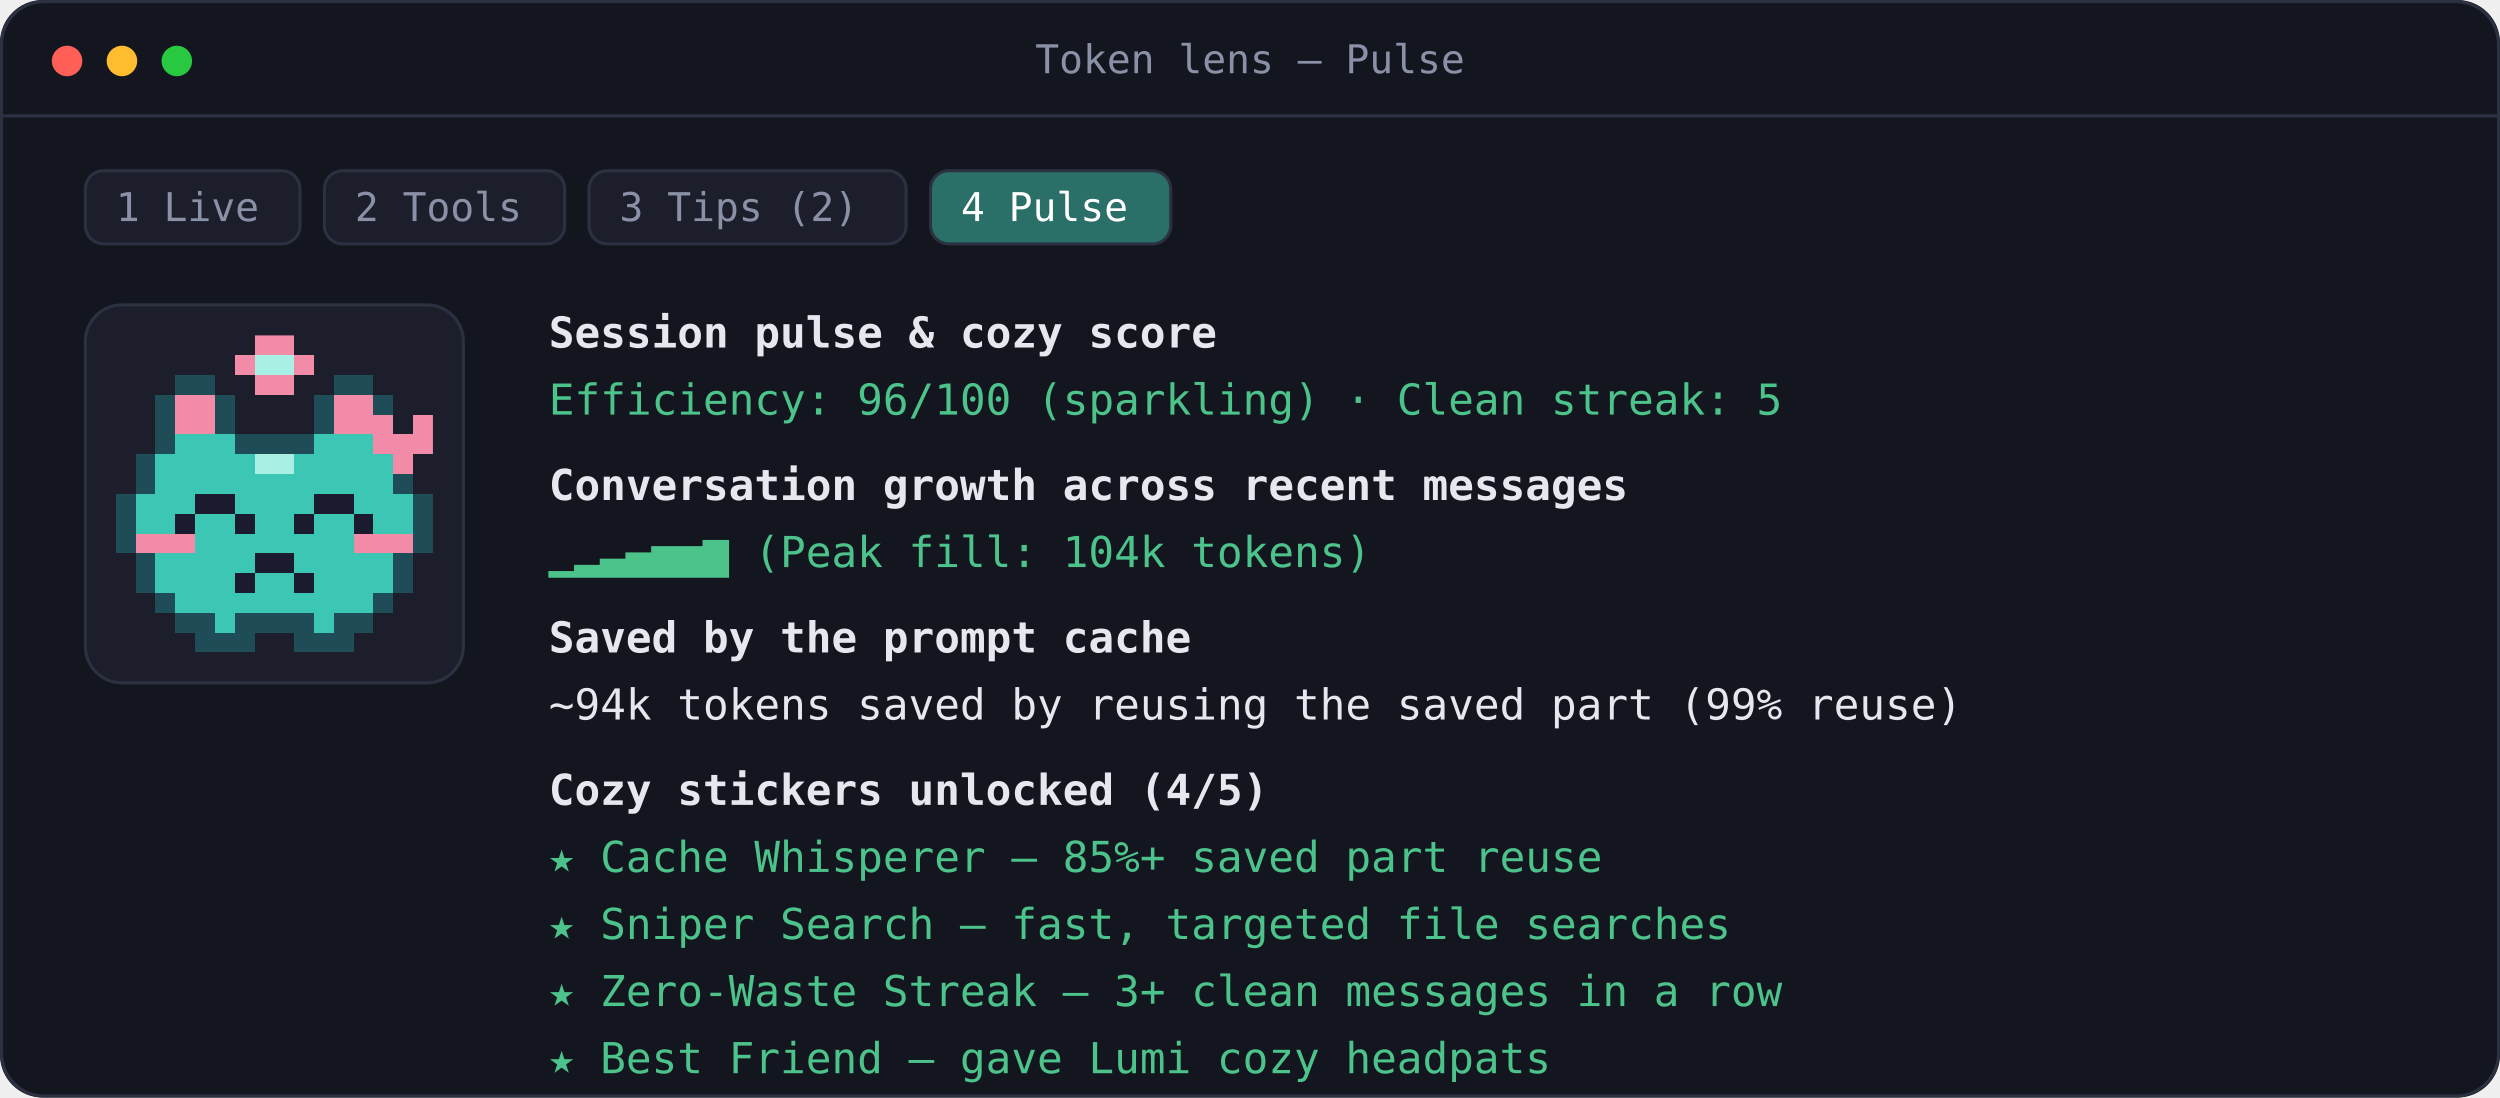
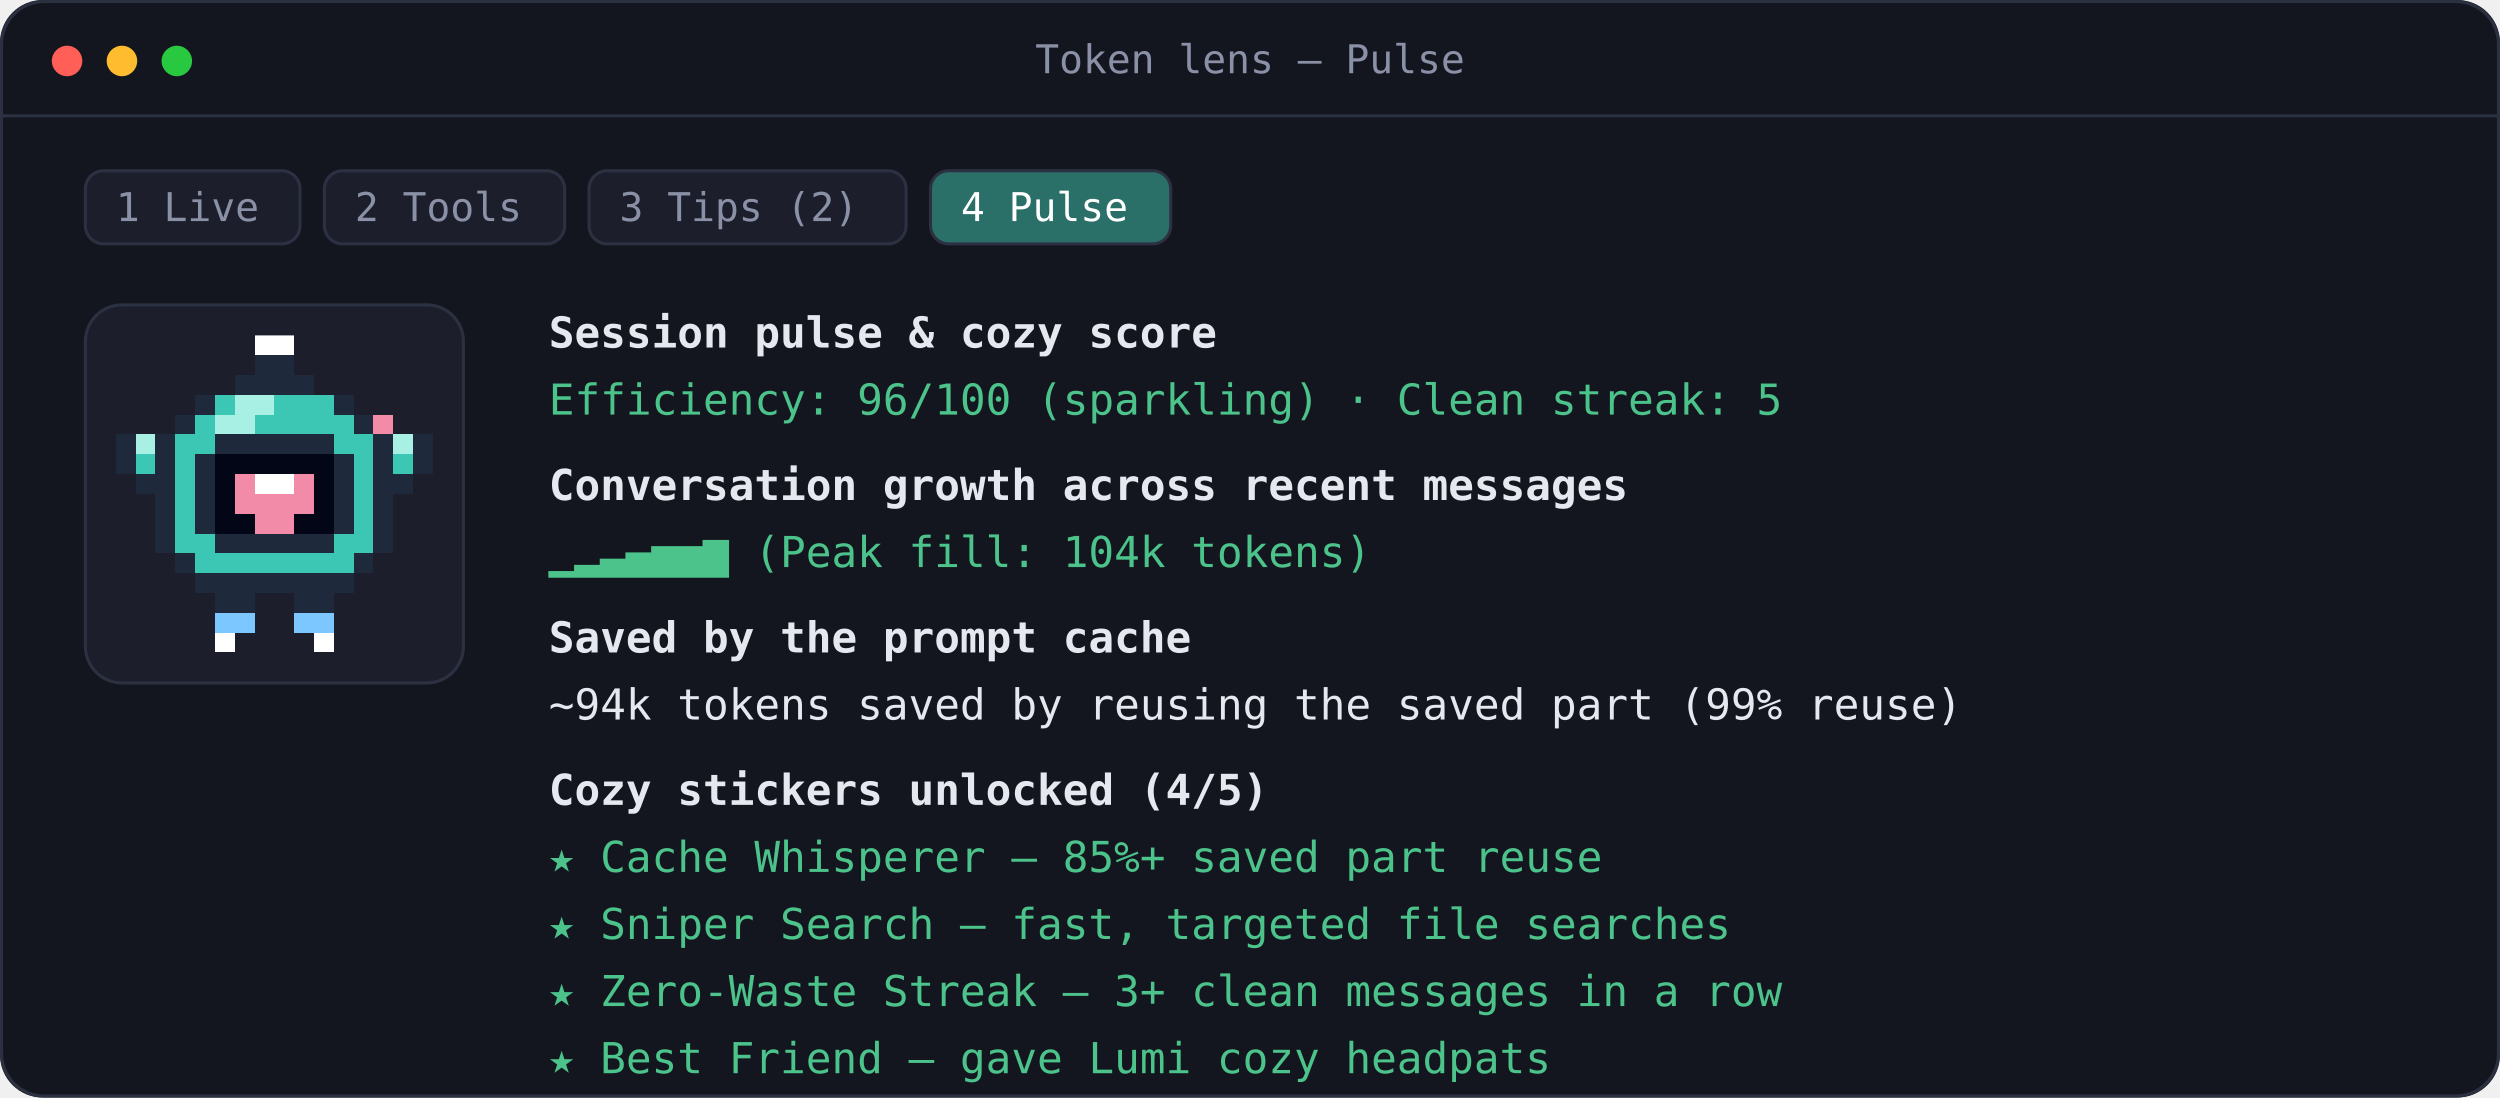
<svg xmlns="http://www.w3.org/2000/svg" width="820" height="360" viewBox="0 0 820 360">
  <rect width="820" height="360" rx="14" fill="#14161f" />
  <rect x="0.5" y="0.5" width="819" height="359" rx="14" fill="none" stroke="#2c3142" />
  <circle cx="22" cy="20" r="5" fill="#ff5f57" />
  <circle cx="40" cy="20" r="5" fill="#febc2e" />
  <circle cx="58" cy="20" r="5" fill="#28c840" />
  <text x="410" y="24" text-anchor="middle" font-size="13" fill="#8a90a6" font-family="ui-monospace, SFMono-Regular, Menlo, Consolas, monospace">Token lens — Pulse</text>
  <line x1="0" y1="38" x2="820" y2="38" stroke="#2c3142" />
  <rect x="28" y="56" width="70.4" height="24" rx="6" fill="#1c1f2b" stroke="#2c3142" />
  <text x="38" y="72.5" font-size="13" fill="#8a90a6" font-family="ui-monospace, SFMono-Regular, Menlo, Consolas, monospace">1 Live</text>
  <rect x="106.4" y="56" width="78.8" height="24" rx="6" fill="#1c1f2b" stroke="#2c3142" />
  <text x="116.4" y="72.5" font-size="13" fill="#8a90a6" font-family="ui-monospace, SFMono-Regular, Menlo, Consolas, monospace">2 Tools</text>
  <rect x="193.2" y="56" width="104" height="24" rx="6" fill="#1c1f2b" stroke="#2c3142" />
  <text x="203.2" y="72.5" font-size="13" fill="#8a90a6" font-family="ui-monospace, SFMono-Regular, Menlo, Consolas, monospace">3 Tips (2)</text>
  <rect x="305.2" y="56" width="78.8" height="24" rx="6" fill="#2a6f68" stroke="#2c3142" />
  <text x="315.2" y="72.5" font-size="13" fill="#fff" font-family="ui-monospace, SFMono-Regular, Menlo, Consolas, monospace">4 Pulse</text>
  <rect x="28" y="100" width="124" height="124" rx="12" fill="#1c1f2b" stroke="#2c3142" />
  <svg x="38" y="110" width="104" height="104" viewBox="0 0 16 16" shape-rendering="crispEdges">
    <g opacity="1">
      <animate attributeName="opacity" values="1;0;0" keyTimes="0;0.333;0.667" dur="0.750s" calcMode="discrete" repeatCount="indefinite" />
-       <rect x="7" y="0" width="2" height="1" fill="#f28ba8" />
-       <rect x="6" y="1" width="1" height="1" fill="#f28ba8" />
-       <rect x="7" y="1" width="2" height="1" fill="#a8f0e4" />
-       <rect x="9" y="1" width="1" height="1" fill="#f28ba8" />
-       <rect x="3" y="2" width="2" height="1" fill="#1e4d57" />
-       <rect x="7" y="2" width="2" height="1" fill="#f28ba8" />
-       <rect x="11" y="2" width="2" height="1" fill="#1e4d57" />
-       <rect x="2" y="3" width="1" height="1" fill="#1e4d57" />
-       <rect x="3" y="3" width="2" height="1" fill="#f28ba8" />
-       <rect x="5" y="3" width="1" height="1" fill="#1e4d57" />
-       <rect x="10" y="3" width="1" height="1" fill="#1e4d57" />
-       <rect x="11" y="3" width="2" height="1" fill="#f28ba8" />
-       <rect x="13" y="3" width="1" height="1" fill="#1e4d57" />
-       <rect x="2" y="4" width="1" height="1" fill="#1e4d57" />
-       <rect x="3" y="4" width="2" height="1" fill="#f28ba8" />
-       <rect x="5" y="4" width="1" height="1" fill="#1e4d57" />
-       <rect x="10" y="4" width="1" height="1" fill="#1e4d57" />
-       <rect x="11" y="4" width="3" height="1" fill="#f28ba8" />
-       <rect x="15" y="4" width="1" height="1" fill="#f28ba8" />
-       <rect x="2" y="5" width="1" height="1" fill="#1e4d57" />
-       <rect x="3" y="5" width="3" height="1" fill="#3cc6b4" />
-       <rect x="6" y="5" width="4" height="1" fill="#1e4d57" />
-       <rect x="10" y="5" width="3" height="1" fill="#3cc6b4" />
-       <rect x="13" y="5" width="3" height="1" fill="#f28ba8" />
-       <rect x="1" y="6" width="1" height="1" fill="#1e4d57" />
-       <rect x="2" y="6" width="5" height="1" fill="#3cc6b4" />
-       <rect x="7" y="6" width="2" height="1" fill="#a8f0e4" />
-       <rect x="9" y="6" width="5" height="1" fill="#3cc6b4" />
-       <rect x="14" y="6" width="1" height="1" fill="#f28ba8" />
-       <rect x="1" y="7" width="1" height="1" fill="#1e4d57" />
-       <rect x="2" y="7" width="12" height="1" fill="#3cc6b4" />
-       <rect x="14" y="7" width="1" height="1" fill="#1e4d57" />
-       <rect x="0" y="8" width="1" height="1" fill="#1e4d57" />
-       <rect x="1" y="8" width="3" height="1" fill="#3cc6b4" />
-       <rect x="4" y="8" width="2" height="1" fill="#1b1b2f" />
-       <rect x="6" y="8" width="4" height="1" fill="#3cc6b4" />
-       <rect x="10" y="8" width="2" height="1" fill="#1b1b2f" />
-       <rect x="12" y="8" width="3" height="1" fill="#3cc6b4" />
-       <rect x="15" y="8" width="1" height="1" fill="#1e4d57" />
-       <rect x="0" y="9" width="1" height="1" fill="#1e4d57" />
-       <rect x="1" y="9" width="2" height="1" fill="#3cc6b4" />
-       <rect x="3" y="9" width="1" height="1" fill="#1b1b2f" />
-       <rect x="4" y="9" width="2" height="1" fill="#3cc6b4" />
-       <rect x="6" y="9" width="1" height="1" fill="#1b1b2f" />
-       <rect x="7" y="9" width="2" height="1" fill="#3cc6b4" />
-       <rect x="9" y="9" width="1" height="1" fill="#1b1b2f" />
-       <rect x="10" y="9" width="2" height="1" fill="#3cc6b4" />
-       <rect x="12" y="9" width="1" height="1" fill="#1b1b2f" />
-       <rect x="13" y="9" width="2" height="1" fill="#3cc6b4" />
-       <rect x="15" y="9" width="1" height="1" fill="#1e4d57" />
-       <rect x="0" y="10" width="1" height="1" fill="#1e4d57" />
-       <rect x="1" y="10" width="3" height="1" fill="#f28ba8" />
-       <rect x="4" y="10" width="8" height="1" fill="#3cc6b4" />
-       <rect x="12" y="10" width="3" height="1" fill="#f28ba8" />
-       <rect x="15" y="10" width="1" height="1" fill="#1e4d57" />
-       <rect x="1" y="11" width="1" height="1" fill="#1e4d57" />
-       <rect x="2" y="11" width="5" height="1" fill="#3cc6b4" />
-       <rect x="7" y="11" width="2" height="1" fill="#1b1b2f" />
-       <rect x="9" y="11" width="5" height="1" fill="#3cc6b4" />
-       <rect x="14" y="11" width="1" height="1" fill="#1e4d57" />
-       <rect x="1" y="12" width="1" height="1" fill="#1e4d57" />
-       <rect x="2" y="12" width="4" height="1" fill="#3cc6b4" />
-       <rect x="6" y="12" width="1" height="1" fill="#1b1b2f" />
-       <rect x="7" y="12" width="2" height="1" fill="#3cc6b4" />
-       <rect x="9" y="12" width="1" height="1" fill="#1b1b2f" />
-       <rect x="10" y="12" width="4" height="1" fill="#3cc6b4" />
-       <rect x="14" y="12" width="1" height="1" fill="#1e4d57" />
-       <rect x="2" y="13" width="1" height="1" fill="#1e4d57" />
-       <rect x="3" y="13" width="10" height="1" fill="#3cc6b4" />
-       <rect x="13" y="13" width="1" height="1" fill="#1e4d57" />
-       <rect x="3" y="14" width="2" height="1" fill="#1e4d57" />
-       <rect x="5" y="14" width="1" height="1" fill="#3cc6b4" />
-       <rect x="6" y="14" width="4" height="1" fill="#1e4d57" />
-       <rect x="10" y="14" width="1" height="1" fill="#3cc6b4" />
-       <rect x="11" y="14" width="2" height="1" fill="#1e4d57" />
-       <rect x="4" y="15" width="3" height="1" fill="#1e4d57" />
-       <rect x="9" y="15" width="3" height="1" fill="#1e4d57" />
+       <rect x="7" y="0" width="2" height="1" fill="#ffffff" />
+       <rect x="7" y="1" width="2" height="1" fill="#1e293b" />
+       <rect x="6" y="2" width="4" height="1" fill="#1e293b" />
+       <rect x="4" y="3" width="1" height="1" fill="#1e293b" />
+       <rect x="5" y="3" width="1" height="1" fill="#3cc6b4" />
+       <rect x="6" y="3" width="2" height="1" fill="#a8f0e4" />
+       <rect x="8" y="3" width="3" height="1" fill="#3cc6b4" />
+       <rect x="11" y="3" width="1" height="1" fill="#1e293b" />
+       <rect x="3" y="4" width="1" height="1" fill="#1e293b" />
+       <rect x="4" y="4" width="1" height="1" fill="#3cc6b4" />
+       <rect x="5" y="4" width="2" height="1" fill="#a8f0e4" />
+       <rect x="7" y="4" width="5" height="1" fill="#3cc6b4" />
+       <rect x="12" y="4" width="1" height="1" fill="#1e293b" />
+       <rect x="13" y="4" width="1" height="1" fill="#f28ba8" />
+       <rect x="0" y="5" width="1" height="1" fill="#1e293b" />
+       <rect x="1" y="5" width="1" height="1" fill="#a8f0e4" />
+       <rect x="2" y="5" width="1" height="1" fill="#1e293b" />
+       <rect x="3" y="5" width="2" height="1" fill="#3cc6b4" />
+       <rect x="5" y="5" width="6" height="1" fill="#1e293b" />
+       <rect x="11" y="5" width="2" height="1" fill="#3cc6b4" />
+       <rect x="13" y="5" width="1" height="1" fill="#1e293b" />
+       <rect x="14" y="5" width="1" height="1" fill="#a8f0e4" />
+       <rect x="15" y="5" width="1" height="1" fill="#1e293b" />
+       <rect x="0" y="6" width="1" height="1" fill="#1e293b" />
+       <rect x="1" y="6" width="1" height="1" fill="#3cc6b4" />
+       <rect x="2" y="6" width="1" height="1" fill="#1e293b" />
+       <rect x="3" y="6" width="1" height="1" fill="#3cc6b4" />
+       <rect x="4" y="6" width="1" height="1" fill="#1e293b" />
+       <rect x="5" y="6" width="6" height="1" fill="#020617" />
+       <rect x="11" y="6" width="1" height="1" fill="#1e293b" />
+       <rect x="12" y="6" width="1" height="1" fill="#3cc6b4" />
+       <rect x="13" y="6" width="1" height="1" fill="#1e293b" />
+       <rect x="14" y="6" width="1" height="1" fill="#3cc6b4" />
+       <rect x="15" y="6" width="1" height="1" fill="#1e293b" />
+       <rect x="1" y="7" width="2" height="1" fill="#1e293b" />
+       <rect x="3" y="7" width="1" height="1" fill="#3cc6b4" />
+       <rect x="4" y="7" width="1" height="1" fill="#1e293b" />
+       <rect x="5" y="7" width="1" height="1" fill="#020617" />
+       <rect x="6" y="7" width="1" height="1" fill="#f28ba8" />
+       <rect x="7" y="7" width="2" height="1" fill="#ffffff" />
+       <rect x="9" y="7" width="1" height="1" fill="#f28ba8" />
+       <rect x="10" y="7" width="1" height="1" fill="#020617" />
+       <rect x="11" y="7" width="1" height="1" fill="#1e293b" />
+       <rect x="12" y="7" width="1" height="1" fill="#3cc6b4" />
+       <rect x="13" y="7" width="2" height="1" fill="#1e293b" />
+       <rect x="2" y="8" width="1" height="1" fill="#1e293b" />
+       <rect x="3" y="8" width="1" height="1" fill="#3cc6b4" />
+       <rect x="4" y="8" width="1" height="1" fill="#1e293b" />
+       <rect x="5" y="8" width="1" height="1" fill="#020617" />
+       <rect x="6" y="8" width="4" height="1" fill="#f28ba8" />
+       <rect x="10" y="8" width="1" height="1" fill="#020617" />
+       <rect x="11" y="8" width="1" height="1" fill="#1e293b" />
+       <rect x="12" y="8" width="1" height="1" fill="#3cc6b4" />
+       <rect x="13" y="8" width="1" height="1" fill="#1e293b" />
+       <rect x="2" y="9" width="1" height="1" fill="#1e293b" />
+       <rect x="3" y="9" width="1" height="1" fill="#3cc6b4" />
+       <rect x="4" y="9" width="1" height="1" fill="#1e293b" />
+       <rect x="5" y="9" width="2" height="1" fill="#020617" />
+       <rect x="7" y="9" width="2" height="1" fill="#f28ba8" />
+       <rect x="9" y="9" width="2" height="1" fill="#020617" />
+       <rect x="11" y="9" width="1" height="1" fill="#1e293b" />
+       <rect x="12" y="9" width="1" height="1" fill="#3cc6b4" />
+       <rect x="13" y="9" width="1" height="1" fill="#1e293b" />
+       <rect x="2" y="10" width="1" height="1" fill="#1e293b" />
+       <rect x="3" y="10" width="2" height="1" fill="#3cc6b4" />
+       <rect x="5" y="10" width="6" height="1" fill="#1e293b" />
+       <rect x="11" y="10" width="2" height="1" fill="#3cc6b4" />
+       <rect x="13" y="10" width="1" height="1" fill="#1e293b" />
+       <rect x="3" y="11" width="1" height="1" fill="#1e293b" />
+       <rect x="4" y="11" width="8" height="1" fill="#3cc6b4" />
+       <rect x="12" y="11" width="1" height="1" fill="#1e293b" />
+       <rect x="4" y="12" width="8" height="1" fill="#1e293b" />
+       <rect x="5" y="13" width="2" height="1" fill="#1e293b" />
+       <rect x="9" y="13" width="2" height="1" fill="#1e293b" />
+       <rect x="5" y="14" width="2" height="1" fill="#7cc7ff" />
+       <rect x="9" y="14" width="2" height="1" fill="#7cc7ff" />
+       <rect x="5" y="15" width="1" height="1" fill="#ffffff" />
+       <rect x="10" y="15" width="1" height="1" fill="#ffffff" />
    </g>
    <g opacity="0">
      <animate attributeName="opacity" values="0;1;0" keyTimes="0;0.333;0.667" dur="0.750s" calcMode="discrete" repeatCount="indefinite" />
-       <rect x="7" y="1" width="2" height="1" fill="#f28ba8" />
-       <rect x="3" y="2" width="2" height="1" fill="#1e4d57" />
-       <rect x="6" y="2" width="1" height="1" fill="#f28ba8" />
-       <rect x="7" y="2" width="2" height="1" fill="#a8f0e4" />
-       <rect x="9" y="2" width="1" height="1" fill="#f28ba8" />
-       <rect x="11" y="2" width="2" height="1" fill="#1e4d57" />
+       <rect x="7" y="0" width="2" height="1" fill="#ffffff" />
+       <rect x="7" y="1" width="2" height="1" fill="#1e293b" />
+       <rect x="6" y="2" width="4" height="1" fill="#1e293b" />
      <rect x="13" y="2" width="1" height="1" fill="#f28ba8" />
-       <rect x="15" y="2" width="1" height="1" fill="#f28ba8" />
-       <rect x="2" y="3" width="1" height="1" fill="#1e4d57" />
-       <rect x="3" y="3" width="2" height="1" fill="#f28ba8" />
-       <rect x="5" y="3" width="1" height="1" fill="#1e4d57" />
-       <rect x="7" y="3" width="2" height="1" fill="#f28ba8" />
-       <rect x="10" y="3" width="1" height="1" fill="#1e4d57" />
-       <rect x="11" y="3" width="5" height="1" fill="#f28ba8" />
-       <rect x="2" y="4" width="1" height="1" fill="#1e4d57" />
-       <rect x="3" y="4" width="2" height="1" fill="#f28ba8" />
-       <rect x="5" y="4" width="1" height="1" fill="#1e4d57" />
-       <rect x="10" y="4" width="1" height="1" fill="#1e4d57" />
-       <rect x="11" y="4" width="2" height="1" fill="#f28ba8" />
-       <rect x="13" y="4" width="1" height="1" fill="#1e4d57" />
-       <rect x="14" y="4" width="1" height="1" fill="#f28ba8" />
-       <rect x="2" y="5" width="1" height="1" fill="#1e4d57" />
-       <rect x="3" y="5" width="3" height="1" fill="#3cc6b4" />
-       <rect x="6" y="5" width="4" height="1" fill="#1e4d57" />
-       <rect x="10" y="5" width="3" height="1" fill="#3cc6b4" />
-       <rect x="13" y="5" width="1" height="1" fill="#1e4d57" />
-       <rect x="1" y="6" width="1" height="1" fill="#1e4d57" />
-       <rect x="2" y="6" width="5" height="1" fill="#3cc6b4" />
-       <rect x="7" y="6" width="2" height="1" fill="#a8f0e4" />
-       <rect x="9" y="6" width="5" height="1" fill="#3cc6b4" />
-       <rect x="14" y="6" width="1" height="1" fill="#1e4d57" />
-       <rect x="1" y="7" width="1" height="1" fill="#1e4d57" />
-       <rect x="2" y="7" width="12" height="1" fill="#3cc6b4" />
-       <rect x="14" y="7" width="1" height="1" fill="#1e4d57" />
-       <rect x="0" y="8" width="1" height="1" fill="#1e4d57" />
-       <rect x="1" y="8" width="3" height="1" fill="#3cc6b4" />
-       <rect x="4" y="8" width="2" height="1" fill="#1b1b2f" />
-       <rect x="6" y="8" width="4" height="1" fill="#3cc6b4" />
-       <rect x="10" y="8" width="2" height="1" fill="#1b1b2f" />
-       <rect x="12" y="8" width="3" height="1" fill="#3cc6b4" />
-       <rect x="15" y="8" width="1" height="1" fill="#1e4d57" />
-       <rect x="0" y="9" width="1" height="1" fill="#1e4d57" />
-       <rect x="1" y="9" width="2" height="1" fill="#3cc6b4" />
-       <rect x="3" y="9" width="1" height="1" fill="#1b1b2f" />
-       <rect x="4" y="9" width="2" height="1" fill="#3cc6b4" />
-       <rect x="6" y="9" width="1" height="1" fill="#1b1b2f" />
-       <rect x="7" y="9" width="2" height="1" fill="#3cc6b4" />
-       <rect x="9" y="9" width="1" height="1" fill="#1b1b2f" />
-       <rect x="10" y="9" width="2" height="1" fill="#3cc6b4" />
-       <rect x="12" y="9" width="1" height="1" fill="#1b1b2f" />
-       <rect x="13" y="9" width="2" height="1" fill="#3cc6b4" />
-       <rect x="15" y="9" width="1" height="1" fill="#1e4d57" />
-       <rect x="0" y="10" width="1" height="1" fill="#1e4d57" />
-       <rect x="1" y="10" width="3" height="1" fill="#f28ba8" />
-       <rect x="4" y="10" width="8" height="1" fill="#3cc6b4" />
-       <rect x="12" y="10" width="3" height="1" fill="#f28ba8" />
-       <rect x="15" y="10" width="1" height="1" fill="#1e4d57" />
-       <rect x="1" y="11" width="1" height="1" fill="#1e4d57" />
-       <rect x="2" y="11" width="4" height="1" fill="#3cc6b4" />
-       <rect x="6" y="11" width="4" height="1" fill="#1b1b2f" />
-       <rect x="10" y="11" width="4" height="1" fill="#3cc6b4" />
-       <rect x="14" y="11" width="1" height="1" fill="#1e4d57" />
-       <rect x="1" y="12" width="1" height="1" fill="#1e4d57" />
-       <rect x="2" y="12" width="4" height="1" fill="#3cc6b4" />
-       <rect x="6" y="12" width="1" height="1" fill="#1b1b2f" />
-       <rect x="7" y="12" width="2" height="1" fill="#f28ba8" />
-       <rect x="9" y="12" width="1" height="1" fill="#1b1b2f" />
-       <rect x="10" y="12" width="4" height="1" fill="#3cc6b4" />
-       <rect x="14" y="12" width="1" height="1" fill="#1e4d57" />
-       <rect x="2" y="13" width="1" height="1" fill="#1e4d57" />
-       <rect x="3" y="13" width="10" height="1" fill="#3cc6b4" />
-       <rect x="13" y="13" width="1" height="1" fill="#1e4d57" />
-       <rect x="3" y="14" width="2" height="1" fill="#1e4d57" />
-       <rect x="5" y="14" width="1" height="1" fill="#3cc6b4" />
-       <rect x="6" y="14" width="4" height="1" fill="#1e4d57" />
-       <rect x="10" y="14" width="1" height="1" fill="#3cc6b4" />
-       <rect x="11" y="14" width="2" height="1" fill="#1e4d57" />
-       <rect x="4" y="15" width="3" height="1" fill="#1e4d57" />
-       <rect x="9" y="15" width="3" height="1" fill="#1e4d57" />
+       <rect x="4" y="3" width="1" height="1" fill="#1e293b" />
+       <rect x="5" y="3" width="1" height="1" fill="#3cc6b4" />
+       <rect x="6" y="3" width="2" height="1" fill="#a8f0e4" />
+       <rect x="8" y="3" width="3" height="1" fill="#3cc6b4" />
+       <rect x="11" y="3" width="1" height="1" fill="#1e293b" />
+       <rect x="3" y="4" width="1" height="1" fill="#1e293b" />
+       <rect x="4" y="4" width="1" height="1" fill="#3cc6b4" />
+       <rect x="5" y="4" width="2" height="1" fill="#a8f0e4" />
+       <rect x="7" y="4" width="5" height="1" fill="#3cc6b4" />
+       <rect x="12" y="4" width="1" height="1" fill="#1e293b" />
+       <rect x="0" y="5" width="1" height="1" fill="#1e293b" />
+       <rect x="1" y="5" width="1" height="1" fill="#a8f0e4" />
+       <rect x="2" y="5" width="1" height="1" fill="#1e293b" />
+       <rect x="3" y="5" width="2" height="1" fill="#3cc6b4" />
+       <rect x="5" y="5" width="6" height="1" fill="#1e293b" />
+       <rect x="11" y="5" width="2" height="1" fill="#3cc6b4" />
+       <rect x="13" y="5" width="1" height="1" fill="#1e293b" />
+       <rect x="14" y="5" width="1" height="1" fill="#a8f0e4" />
+       <rect x="15" y="5" width="1" height="1" fill="#1e293b" />
+       <rect x="0" y="6" width="1" height="1" fill="#1e293b" />
+       <rect x="1" y="6" width="1" height="1" fill="#3cc6b4" />
+       <rect x="2" y="6" width="1" height="1" fill="#1e293b" />
+       <rect x="3" y="6" width="1" height="1" fill="#3cc6b4" />
+       <rect x="4" y="6" width="1" height="1" fill="#1e293b" />
+       <rect x="5" y="6" width="1" height="1" fill="#020617" />
+       <rect x="6" y="6" width="1" height="1" fill="#f28ba8" />
+       <rect x="7" y="6" width="2" height="1" fill="#ffffff" />
+       <rect x="9" y="6" width="1" height="1" fill="#f28ba8" />
+       <rect x="10" y="6" width="1" height="1" fill="#020617" />
+       <rect x="11" y="6" width="1" height="1" fill="#1e293b" />
+       <rect x="12" y="6" width="1" height="1" fill="#3cc6b4" />
+       <rect x="13" y="6" width="1" height="1" fill="#1e293b" />
+       <rect x="14" y="6" width="1" height="1" fill="#3cc6b4" />
+       <rect x="15" y="6" width="1" height="1" fill="#1e293b" />
+       <rect x="1" y="7" width="2" height="1" fill="#1e293b" />
+       <rect x="3" y="7" width="1" height="1" fill="#3cc6b4" />
+       <rect x="4" y="7" width="1" height="1" fill="#1e293b" />
+       <rect x="5" y="7" width="1" height="1" fill="#020617" />
+       <rect x="6" y="7" width="4" height="1" fill="#f28ba8" />
+       <rect x="10" y="7" width="1" height="1" fill="#020617" />
+       <rect x="11" y="7" width="1" height="1" fill="#1e293b" />
+       <rect x="12" y="7" width="1" height="1" fill="#3cc6b4" />
+       <rect x="13" y="7" width="2" height="1" fill="#1e293b" />
+       <rect x="2" y="8" width="1" height="1" fill="#1e293b" />
+       <rect x="3" y="8" width="1" height="1" fill="#3cc6b4" />
+       <rect x="4" y="8" width="1" height="1" fill="#1e293b" />
+       <rect x="5" y="8" width="2" height="1" fill="#020617" />
+       <rect x="7" y="8" width="2" height="1" fill="#f28ba8" />
+       <rect x="9" y="8" width="2" height="1" fill="#020617" />
+       <rect x="11" y="8" width="1" height="1" fill="#1e293b" />
+       <rect x="12" y="8" width="1" height="1" fill="#3cc6b4" />
+       <rect x="13" y="8" width="1" height="1" fill="#1e293b" />
+       <rect x="2" y="9" width="1" height="1" fill="#1e293b" />
+       <rect x="3" y="9" width="1" height="1" fill="#3cc6b4" />
+       <rect x="4" y="9" width="1" height="1" fill="#1e293b" />
+       <rect x="5" y="9" width="6" height="1" fill="#020617" />
+       <rect x="11" y="9" width="1" height="1" fill="#1e293b" />
+       <rect x="12" y="9" width="1" height="1" fill="#3cc6b4" />
+       <rect x="13" y="9" width="1" height="1" fill="#1e293b" />
+       <rect x="2" y="10" width="1" height="1" fill="#1e293b" />
+       <rect x="3" y="10" width="2" height="1" fill="#3cc6b4" />
+       <rect x="5" y="10" width="6" height="1" fill="#1e293b" />
+       <rect x="11" y="10" width="2" height="1" fill="#3cc6b4" />
+       <rect x="13" y="10" width="1" height="1" fill="#1e293b" />
+       <rect x="3" y="11" width="1" height="1" fill="#1e293b" />
+       <rect x="4" y="11" width="8" height="1" fill="#3cc6b4" />
+       <rect x="12" y="11" width="1" height="1" fill="#1e293b" />
+       <rect x="4" y="12" width="8" height="1" fill="#1e293b" />
+       <rect x="5" y="13" width="2" height="1" fill="#1e293b" />
+       <rect x="9" y="13" width="2" height="1" fill="#1e293b" />
+       <rect x="5" y="14" width="2" height="1" fill="#ffffff" />
+       <rect x="9" y="14" width="2" height="1" fill="#ffffff" />
+       <rect x="4" y="15" width="3" height="1" fill="#7cc7ff" />
+       <rect x="9" y="15" width="3" height="1" fill="#7cc7ff" />
    </g>
    <g opacity="0">
      <animate attributeName="opacity" values="0;0;1" keyTimes="0;0.333;0.667" dur="0.750s" calcMode="discrete" repeatCount="indefinite" />
-       <rect x="7" y="0" width="2" height="1" fill="#f28ba8" />
+       <rect x="7" y="0" width="2" height="1" fill="#ffffff" />
      <rect x="13" y="0" width="1" height="1" fill="#f28ba8" />
-       <rect x="15" y="0" width="1" height="1" fill="#f28ba8" />
-       <rect x="6" y="1" width="1" height="1" fill="#f28ba8" />
-       <rect x="7" y="1" width="2" height="1" fill="#a8f0e4" />
-       <rect x="9" y="1" width="1" height="1" fill="#f28ba8" />
-       <rect x="13" y="1" width="3" height="1" fill="#f28ba8" />
-       <rect x="3" y="2" width="2" height="1" fill="#1e4d57" />
-       <rect x="7" y="2" width="2" height="1" fill="#f28ba8" />
-       <rect x="11" y="2" width="2" height="1" fill="#1e4d57" />
-       <rect x="14" y="2" width="1" height="1" fill="#f28ba8" />
-       <rect x="2" y="3" width="1" height="1" fill="#1e4d57" />
-       <rect x="3" y="3" width="2" height="1" fill="#f28ba8" />
-       <rect x="5" y="3" width="1" height="1" fill="#1e4d57" />
-       <rect x="10" y="3" width="1" height="1" fill="#1e4d57" />
-       <rect x="11" y="3" width="2" height="1" fill="#f28ba8" />
-       <rect x="13" y="3" width="1" height="1" fill="#1e4d57" />
-       <rect x="2" y="4" width="1" height="1" fill="#1e4d57" />
-       <rect x="3" y="4" width="2" height="1" fill="#f28ba8" />
-       <rect x="5" y="4" width="1" height="1" fill="#1e4d57" />
-       <rect x="10" y="4" width="1" height="1" fill="#1e4d57" />
-       <rect x="11" y="4" width="2" height="1" fill="#f28ba8" />
-       <rect x="13" y="4" width="1" height="1" fill="#1e4d57" />
-       <rect x="2" y="5" width="1" height="1" fill="#1e4d57" />
-       <rect x="3" y="5" width="3" height="1" fill="#3cc6b4" />
-       <rect x="6" y="5" width="4" height="1" fill="#1e4d57" />
-       <rect x="10" y="5" width="3" height="1" fill="#3cc6b4" />
-       <rect x="13" y="5" width="1" height="1" fill="#1e4d57" />
-       <rect x="1" y="6" width="1" height="1" fill="#1e4d57" />
-       <rect x="2" y="6" width="5" height="1" fill="#3cc6b4" />
-       <rect x="7" y="6" width="2" height="1" fill="#a8f0e4" />
-       <rect x="9" y="6" width="5" height="1" fill="#3cc6b4" />
-       <rect x="14" y="6" width="1" height="1" fill="#1e4d57" />
-       <rect x="1" y="7" width="1" height="1" fill="#1e4d57" />
-       <rect x="2" y="7" width="12" height="1" fill="#3cc6b4" />
-       <rect x="14" y="7" width="1" height="1" fill="#1e4d57" />
-       <rect x="0" y="8" width="1" height="1" fill="#1e4d57" />
-       <rect x="1" y="8" width="3" height="1" fill="#3cc6b4" />
-       <rect x="4" y="8" width="2" height="1" fill="#1b1b2f" />
-       <rect x="6" y="8" width="4" height="1" fill="#3cc6b4" />
-       <rect x="10" y="8" width="2" height="1" fill="#1b1b2f" />
-       <rect x="12" y="8" width="3" height="1" fill="#3cc6b4" />
-       <rect x="15" y="8" width="1" height="1" fill="#1e4d57" />
-       <rect x="0" y="9" width="1" height="1" fill="#1e4d57" />
-       <rect x="1" y="9" width="2" height="1" fill="#3cc6b4" />
-       <rect x="3" y="9" width="1" height="1" fill="#1b1b2f" />
-       <rect x="4" y="9" width="2" height="1" fill="#3cc6b4" />
-       <rect x="6" y="9" width="1" height="1" fill="#1b1b2f" />
-       <rect x="7" y="9" width="2" height="1" fill="#3cc6b4" />
-       <rect x="9" y="9" width="1" height="1" fill="#1b1b2f" />
-       <rect x="10" y="9" width="2" height="1" fill="#3cc6b4" />
-       <rect x="12" y="9" width="1" height="1" fill="#1b1b2f" />
-       <rect x="13" y="9" width="2" height="1" fill="#3cc6b4" />
-       <rect x="15" y="9" width="1" height="1" fill="#1e4d57" />
-       <rect x="0" y="10" width="1" height="1" fill="#1e4d57" />
-       <rect x="1" y="10" width="3" height="1" fill="#f28ba8" />
-       <rect x="4" y="10" width="8" height="1" fill="#3cc6b4" />
-       <rect x="12" y="10" width="3" height="1" fill="#f28ba8" />
-       <rect x="15" y="10" width="1" height="1" fill="#1e4d57" />
-       <rect x="1" y="11" width="1" height="1" fill="#1e4d57" />
-       <rect x="2" y="11" width="5" height="1" fill="#3cc6b4" />
-       <rect x="7" y="11" width="2" height="1" fill="#1b1b2f" />
-       <rect x="9" y="11" width="5" height="1" fill="#3cc6b4" />
-       <rect x="14" y="11" width="1" height="1" fill="#1e4d57" />
-       <rect x="1" y="12" width="1" height="1" fill="#1e4d57" />
-       <rect x="2" y="12" width="4" height="1" fill="#3cc6b4" />
-       <rect x="6" y="12" width="1" height="1" fill="#1b1b2f" />
-       <rect x="7" y="12" width="2" height="1" fill="#3cc6b4" />
-       <rect x="9" y="12" width="1" height="1" fill="#1b1b2f" />
-       <rect x="10" y="12" width="4" height="1" fill="#3cc6b4" />
-       <rect x="14" y="12" width="1" height="1" fill="#1e4d57" />
-       <rect x="2" y="13" width="1" height="1" fill="#1e4d57" />
-       <rect x="3" y="13" width="10" height="1" fill="#3cc6b4" />
-       <rect x="13" y="13" width="1" height="1" fill="#1e4d57" />
-       <rect x="3" y="14" width="2" height="1" fill="#1e4d57" />
-       <rect x="5" y="14" width="1" height="1" fill="#3cc6b4" />
-       <rect x="6" y="14" width="4" height="1" fill="#1e4d57" />
-       <rect x="10" y="14" width="1" height="1" fill="#3cc6b4" />
-       <rect x="11" y="14" width="2" height="1" fill="#1e4d57" />
-       <rect x="4" y="15" width="3" height="1" fill="#1e4d57" />
-       <rect x="9" y="15" width="3" height="1" fill="#1e4d57" />
+       <rect x="7" y="1" width="2" height="1" fill="#1e293b" />
+       <rect x="6" y="2" width="4" height="1" fill="#1e293b" />
+       <rect x="4" y="3" width="1" height="1" fill="#1e293b" />
+       <rect x="5" y="3" width="1" height="1" fill="#3cc6b4" />
+       <rect x="6" y="3" width="2" height="1" fill="#a8f0e4" />
+       <rect x="8" y="3" width="3" height="1" fill="#3cc6b4" />
+       <rect x="11" y="3" width="1" height="1" fill="#1e293b" />
+       <rect x="3" y="4" width="1" height="1" fill="#1e293b" />
+       <rect x="4" y="4" width="1" height="1" fill="#3cc6b4" />
+       <rect x="5" y="4" width="2" height="1" fill="#a8f0e4" />
+       <rect x="7" y="4" width="5" height="1" fill="#3cc6b4" />
+       <rect x="12" y="4" width="1" height="1" fill="#1e293b" />
+       <rect x="0" y="5" width="1" height="1" fill="#1e293b" />
+       <rect x="1" y="5" width="1" height="1" fill="#a8f0e4" />
+       <rect x="2" y="5" width="1" height="1" fill="#1e293b" />
+       <rect x="3" y="5" width="2" height="1" fill="#3cc6b4" />
+       <rect x="5" y="5" width="6" height="1" fill="#1e293b" />
+       <rect x="11" y="5" width="2" height="1" fill="#3cc6b4" />
+       <rect x="13" y="5" width="1" height="1" fill="#1e293b" />
+       <rect x="14" y="5" width="1" height="1" fill="#a8f0e4" />
+       <rect x="15" y="5" width="1" height="1" fill="#1e293b" />
+       <rect x="0" y="6" width="1" height="1" fill="#1e293b" />
+       <rect x="1" y="6" width="1" height="1" fill="#3cc6b4" />
+       <rect x="2" y="6" width="1" height="1" fill="#1e293b" />
+       <rect x="3" y="6" width="1" height="1" fill="#3cc6b4" />
+       <rect x="4" y="6" width="1" height="1" fill="#1e293b" />
+       <rect x="5" y="6" width="6" height="1" fill="#020617" />
+       <rect x="11" y="6" width="1" height="1" fill="#1e293b" />
+       <rect x="12" y="6" width="1" height="1" fill="#3cc6b4" />
+       <rect x="13" y="6" width="1" height="1" fill="#1e293b" />
+       <rect x="14" y="6" width="1" height="1" fill="#3cc6b4" />
+       <rect x="15" y="6" width="1" height="1" fill="#1e293b" />
+       <rect x="1" y="7" width="2" height="1" fill="#1e293b" />
+       <rect x="3" y="7" width="1" height="1" fill="#3cc6b4" />
+       <rect x="4" y="7" width="1" height="1" fill="#1e293b" />
+       <rect x="5" y="7" width="1" height="1" fill="#020617" />
+       <rect x="6" y="7" width="1" height="1" fill="#f28ba8" />
+       <rect x="7" y="7" width="2" height="1" fill="#ffffff" />
+       <rect x="9" y="7" width="1" height="1" fill="#f28ba8" />
+       <rect x="10" y="7" width="1" height="1" fill="#020617" />
+       <rect x="11" y="7" width="1" height="1" fill="#1e293b" />
+       <rect x="12" y="7" width="1" height="1" fill="#3cc6b4" />
+       <rect x="13" y="7" width="2" height="1" fill="#1e293b" />
+       <rect x="2" y="8" width="1" height="1" fill="#1e293b" />
+       <rect x="3" y="8" width="1" height="1" fill="#3cc6b4" />
+       <rect x="4" y="8" width="1" height="1" fill="#1e293b" />
+       <rect x="5" y="8" width="1" height="1" fill="#020617" />
+       <rect x="6" y="8" width="4" height="1" fill="#f28ba8" />
+       <rect x="10" y="8" width="1" height="1" fill="#020617" />
+       <rect x="11" y="8" width="1" height="1" fill="#1e293b" />
+       <rect x="12" y="8" width="1" height="1" fill="#3cc6b4" />
+       <rect x="13" y="8" width="1" height="1" fill="#1e293b" />
+       <rect x="2" y="9" width="1" height="1" fill="#1e293b" />
+       <rect x="3" y="9" width="1" height="1" fill="#3cc6b4" />
+       <rect x="4" y="9" width="1" height="1" fill="#1e293b" />
+       <rect x="5" y="9" width="2" height="1" fill="#020617" />
+       <rect x="7" y="9" width="2" height="1" fill="#f28ba8" />
+       <rect x="9" y="9" width="2" height="1" fill="#020617" />
+       <rect x="11" y="9" width="1" height="1" fill="#1e293b" />
+       <rect x="12" y="9" width="1" height="1" fill="#3cc6b4" />
+       <rect x="13" y="9" width="1" height="1" fill="#1e293b" />
+       <rect x="2" y="10" width="1" height="1" fill="#1e293b" />
+       <rect x="3" y="10" width="2" height="1" fill="#3cc6b4" />
+       <rect x="5" y="10" width="6" height="1" fill="#1e293b" />
+       <rect x="11" y="10" width="2" height="1" fill="#3cc6b4" />
+       <rect x="13" y="10" width="1" height="1" fill="#1e293b" />
+       <rect x="3" y="11" width="1" height="1" fill="#1e293b" />
+       <rect x="4" y="11" width="8" height="1" fill="#3cc6b4" />
+       <rect x="12" y="11" width="1" height="1" fill="#1e293b" />
+       <rect x="4" y="12" width="8" height="1" fill="#1e293b" />
+       <rect x="5" y="13" width="2" height="1" fill="#1e293b" />
+       <rect x="9" y="13" width="2" height="1" fill="#1e293b" />
+       <rect x="5" y="14" width="2" height="1" fill="#7cc7ff" />
+       <rect x="9" y="14" width="2" height="1" fill="#7cc7ff" />
+       <rect x="5" y="15" width="1" height="1" fill="#ffffff" />
+       <rect x="10" y="15" width="1" height="1" fill="#ffffff" />
    </g>
  </svg>
  <text x="180" y="114" font-size="14" font-weight="700" fill="#e6e8ef" font-family="ui-monospace, SFMono-Regular, Menlo, Consolas, monospace">Session pulse &amp; cozy score</text>
  <text x="180" y="136" font-size="14" fill="#4cc38a" font-family="ui-monospace, SFMono-Regular, Menlo, Consolas, monospace">Efficiency: 96/100 (sparkling) · Clean streak: 5</text>
  <text x="180" y="164" font-size="14" font-weight="700" fill="#e6e8ef" font-family="ui-monospace, SFMono-Regular, Menlo, Consolas, monospace">Conversation growth across recent messages</text>
  <text x="180" y="186" font-size="14" fill="#4cc38a" font-family="ui-monospace, SFMono-Regular, Menlo, Consolas, monospace">▁▂▃▄▅▅▆ (Peak fill: 104k tokens)</text>
  <text x="180" y="214" font-size="14" font-weight="700" fill="#e6e8ef" font-family="ui-monospace, SFMono-Regular, Menlo, Consolas, monospace">Saved by the prompt cache</text>
  <text x="180" y="236" font-size="14" fill="#e6e8ef" font-family="ui-monospace, SFMono-Regular, Menlo, Consolas, monospace">~94k tokens saved by reusing the saved part (99% reuse)</text>
  <text x="180" y="264" font-size="14" font-weight="700" fill="#e6e8ef" font-family="ui-monospace, SFMono-Regular, Menlo, Consolas, monospace">Cozy stickers unlocked (4/5)</text>
  <text x="180" y="286" font-size="14" fill="#4cc38a" font-family="ui-monospace, SFMono-Regular, Menlo, Consolas, monospace">★ Cache Whisperer — 85%+ saved part reuse</text>
  <text x="180" y="308" font-size="14" fill="#4cc38a" font-family="ui-monospace, SFMono-Regular, Menlo, Consolas, monospace">★ Sniper Search — fast, targeted file searches</text>
  <text x="180" y="330" font-size="14" fill="#4cc38a" font-family="ui-monospace, SFMono-Regular, Menlo, Consolas, monospace">★ Zero-Waste Streak — 3+ clean messages in a row</text>
  <text x="180" y="352" font-size="14" fill="#4cc38a" font-family="ui-monospace, SFMono-Regular, Menlo, Consolas, monospace">★ Best Friend — gave Lumi cozy headpats</text>
</svg>
